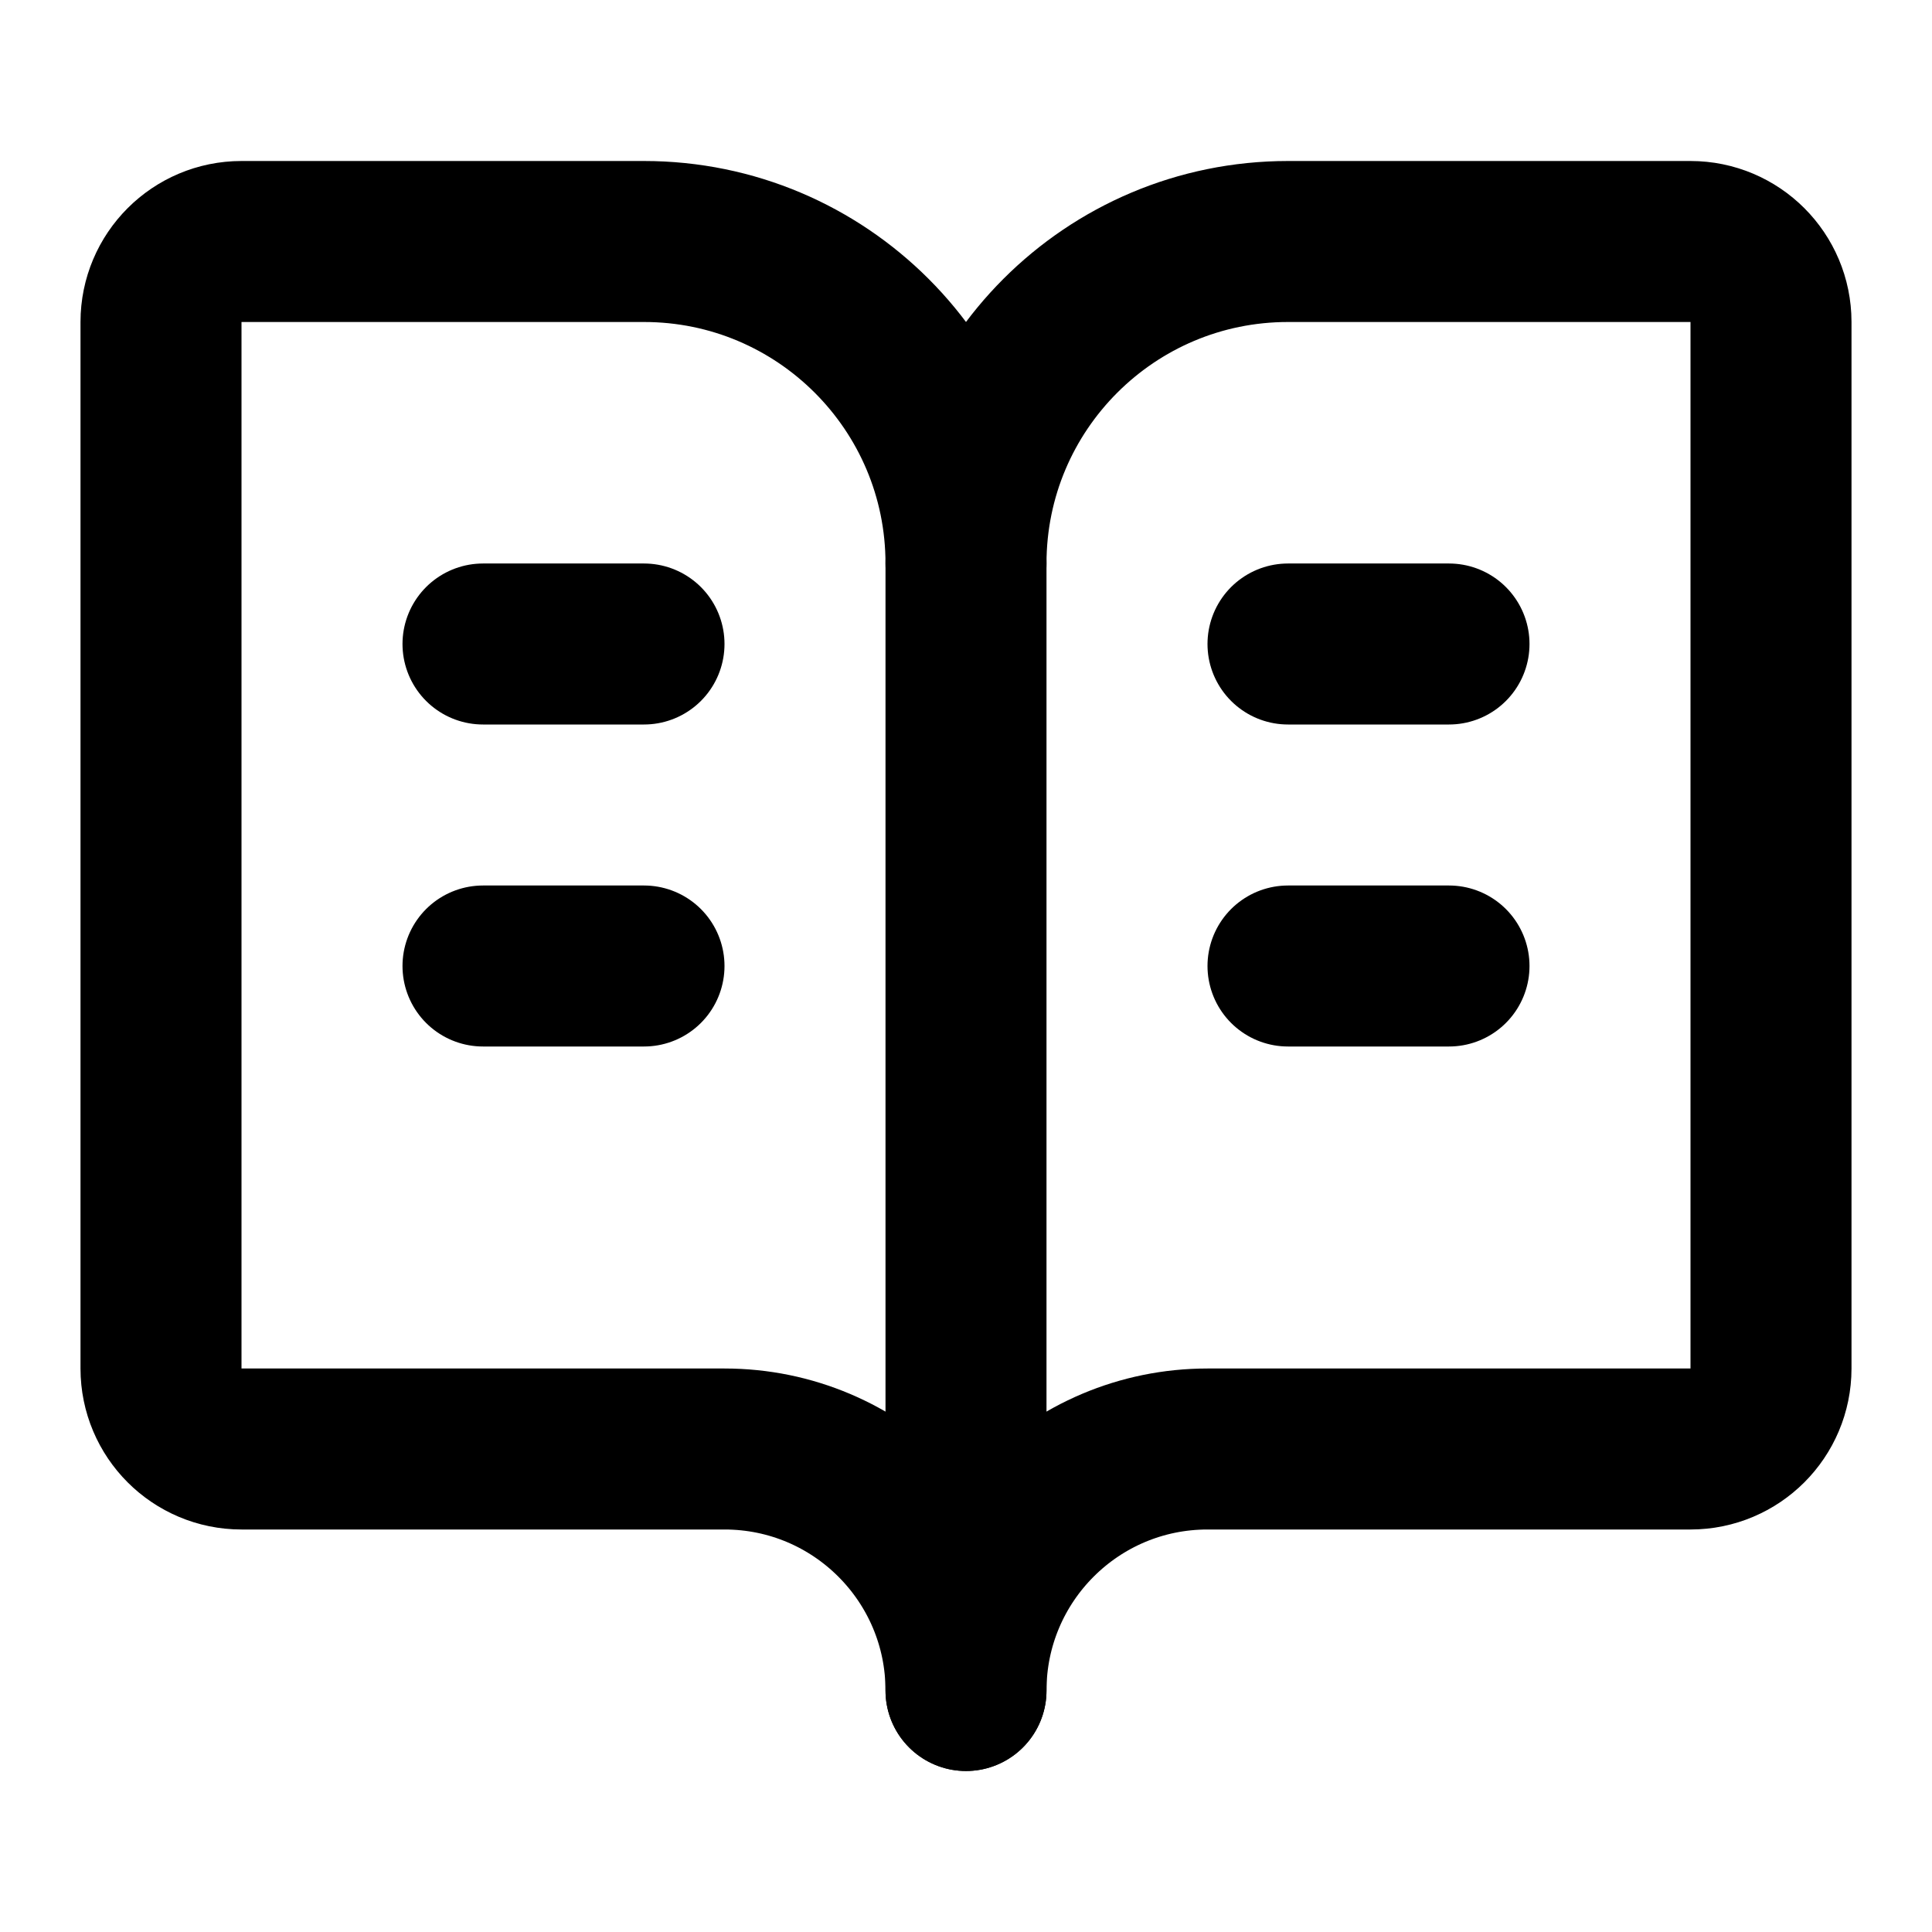
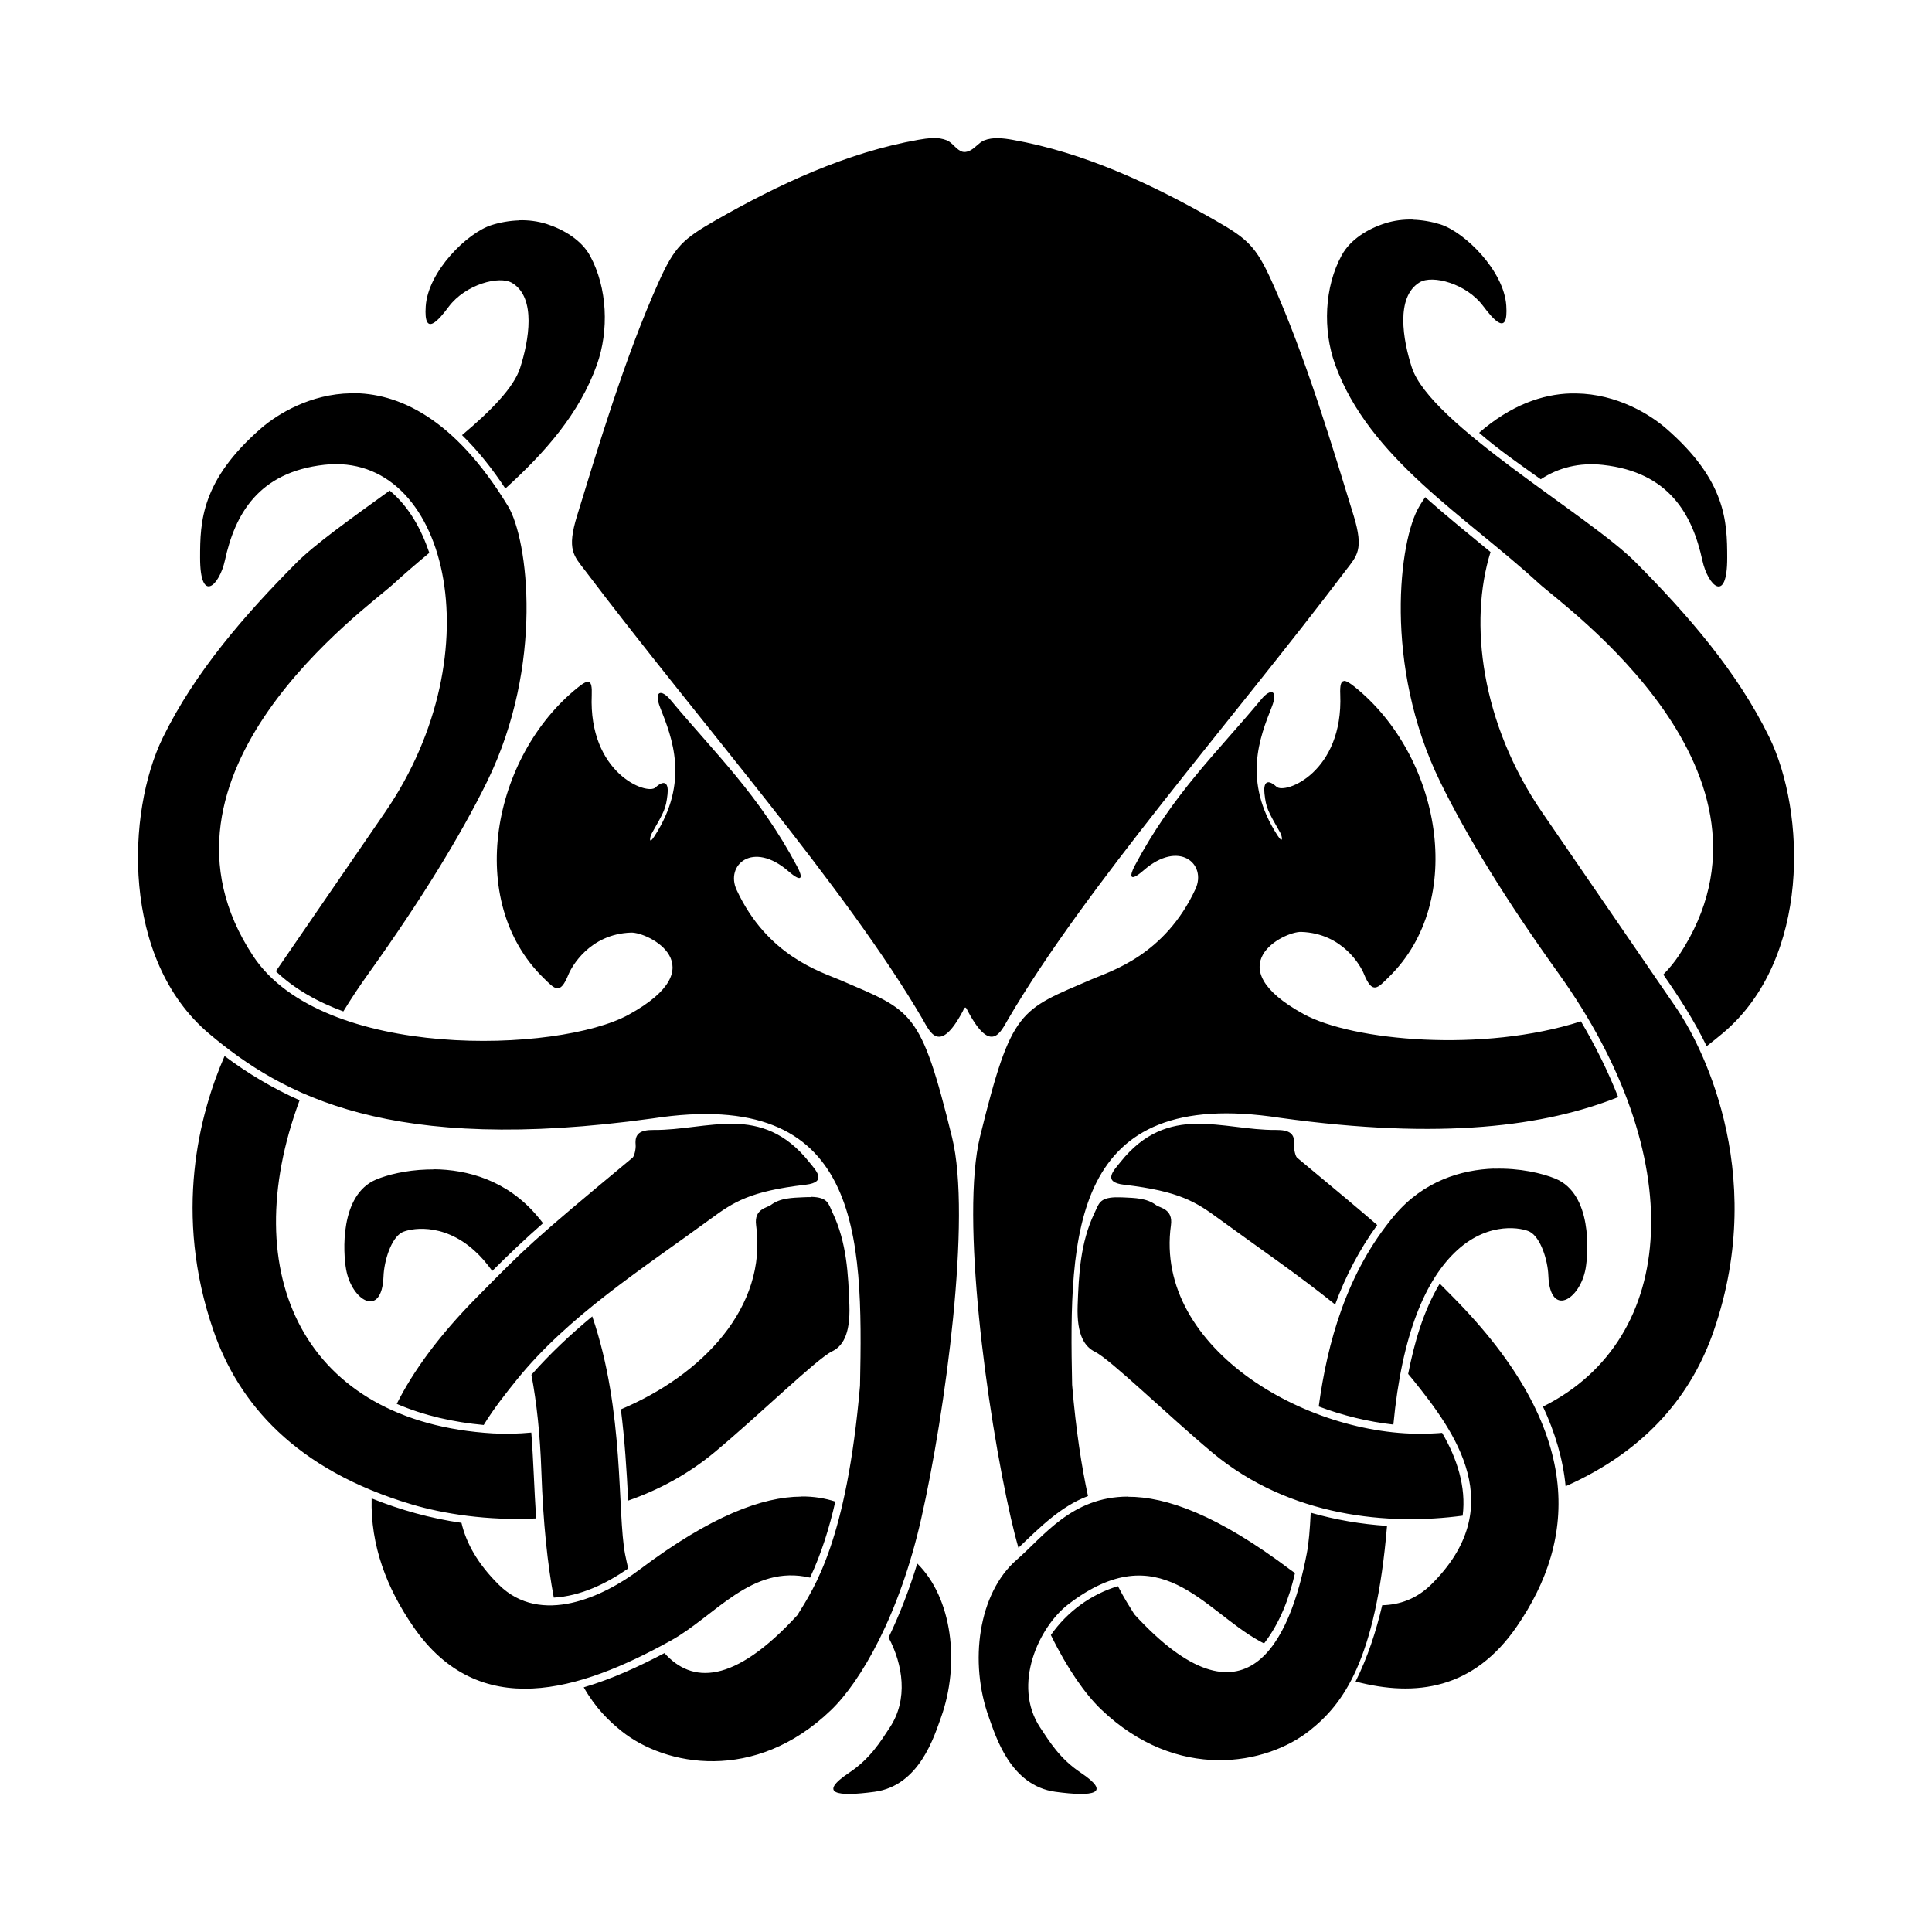
- <svg xmlns="http://www.w3.org/2000/svg" width="24" height="24" viewBox="0 0 24 24" fill="none" stroke="currentColor" stroke-width="2" stroke-linecap="round" stroke-linejoin="round" class="lucide lucide-book-open-text">
-   <path d="M12 7v14" />
-   <path d="M16 12h2" />
-   <path d="M16 8h2" />
-   <path d="M3 18a1 1 0 0 1-1-1V4a1 1 0 0 1 1-1h5a4 4 0 0 1 4 4 4 4 0 0 1 4-4h5a1 1 0 0 1 1 1v13a1 1 0 0 1-1 1h-6a3 3 0 0 0-3 3 3 3 0 0 0-3-3z" />
-   <path d="M6 12h2" />
-   <path d="M6 8h2" />
+ <svg xmlns="http://www.w3.org/2000/svg" fill="#000000" width="800px" height="800px" viewBox="0 0 14 14" role="img" focusable="false" aria-hidden="true">
+   <path d="m 10.238,1.591 c -0.068,-0.002 -0.137,0.007 -0.2,0.027 -0.124,0.039 -0.252,0.116 -0.315,0.231 -0.127,0.231 -0.138,0.542 -0.049,0.79 0.244,0.682 0.948,1.102 1.479,1.59 0.181,0.166 1.886,1.373 1.014,2.693 -0.033,0.05 -0.071,0.096 -0.114,0.14 0.116,0.167 0.226,0.337 0.314,0.519 0.041,-0.032 0.08,-0.063 0.118,-0.095 0.64,-0.539 0.598,-1.606 0.336,-2.144 -0.233,-0.477 -0.593,-0.889 -0.967,-1.266 -0.337,-0.341 -1.491,-1.001 -1.624,-1.415 -0.063,-0.196 -0.119,-0.508 0.057,-0.615 0.094,-0.057 0.34,0.01 0.46,0.171 0.07,0.093 0.184,0.231 0.168,-0.003 -0.017,-0.252 -0.3,-0.531 -0.477,-0.588 -0.064,-0.02 -0.132,-0.032 -0.2,-0.034 z m -0.499,3.344 c -0.021,9.8e-4 -0.03,0.029 -0.027,0.097 0.023,0.564 -0.4,0.726 -0.462,0.669 -0.071,-0.064 -0.096,-0.026 -0.087,0.051 0.012,0.103 0.022,0.121 0.114,0.282 0.015,0.027 0.024,0.087 -0.019,0.021 -0.257,-0.396 -0.128,-0.715 -0.042,-0.933 0.049,-0.124 -0.009,-0.136 -0.075,-0.056 -0.322,0.388 -0.64,0.684 -0.918,1.207 -0.039,0.074 -0.041,0.125 0.064,0.034 0.258,-0.225 0.459,-0.046 0.376,0.135 -0.222,0.479 -0.611,0.594 -0.751,0.654 -0.523,0.226 -0.581,0.209 -0.81,1.139 -0.143,0.579 0.048,1.994 0.223,2.765 0.017,0.074 0.035,0.146 0.055,0.216 0.153,-0.146 0.306,-0.301 0.504,-0.375 -0.046,-0.212 -0.087,-0.474 -0.115,-0.806 -0.023,-1.101 -0.007,-2.168 1.505,-1.935 1.18,0.164 1.927,0.059 2.452,-0.15 -0.075,-0.19 -0.166,-0.373 -0.27,-0.549 -0.708,0.228 -1.655,0.142 -2.01,-0.053 -0.637,-0.35 -0.142,-0.599 -0.017,-0.595 0.303,0.01 0.433,0.251 0.454,0.303 0.062,0.153 0.1,0.104 0.181,0.024 0.57,-0.556 0.374,-1.605 -0.249,-2.104 -0.034,-0.027 -0.058,-0.042 -0.075,-0.042 z m 1.088,3.533 c -0.238,0.008 -0.512,0.09 -0.722,0.339 -0.348,0.414 -0.487,0.926 -0.549,1.385 0.175,0.066 0.356,0.11 0.541,0.131 0.062,-0.655 0.233,-1.055 0.464,-1.265 0.235,-0.213 0.474,-0.158 0.523,-0.133 0.08,0.041 0.132,0.207 0.136,0.319 0.012,0.307 0.229,0.176 0.27,-0.052 0.02,-0.115 0.049,-0.54 -0.219,-0.651 -0.095,-0.039 -0.259,-0.078 -0.445,-0.072 z M 9.498,10.962 c -0.006,0.12 -0.014,0.222 -0.029,0.297 -0.121,0.633 -0.44,1.321 -1.249,0.439 -0.033,-0.053 -0.075,-0.118 -0.119,-0.204 -0.196,0.059 -0.369,0.186 -0.486,0.354 0.12,0.246 0.25,0.429 0.362,0.537 0.553,0.53 1.2,0.405 1.515,0.154 0.239,-0.19 0.477,-0.501 0.559,-1.482 -0.188,-0.012 -0.374,-0.044 -0.555,-0.096 z M 11.381,2.851 c -0.203,0.006 -0.431,0.083 -0.663,0.285 0.14,0.122 0.295,0.229 0.447,0.337 0.127,-0.084 0.279,-0.123 0.451,-0.104 0.48,0.053 0.648,0.36 0.72,0.692 0.04,0.183 0.181,0.321 0.18,-0.02 -3.08e-4,-0.26 -0.007,-0.559 -0.446,-0.939 -0.115,-0.099 -0.352,-0.247 -0.649,-0.251 -0.013,-2e-4 -0.026,-4.2e-4 -0.04,0 z m -1.053,0.751 c -0.015,0.023 -0.03,0.044 -0.044,0.069 -0.144,0.238 -0.262,1.146 0.151,1.992 0.192,0.394 0.48,0.863 0.859,1.391 0.948,1.323 0.874,2.647 -0.113,3.139 0.085,0.182 0.145,0.377 0.164,0.577 0.605,-0.269 0.921,-0.683 1.074,-1.128 0.404,-1.172 -0.117,-2.112 -0.267,-2.331 l -0.977,-1.424 c -0.443,-0.646 -0.533,-1.378 -0.374,-1.887 -0.159,-0.131 -0.319,-0.26 -0.473,-0.397 z m -2.244,5.074 c -0.119,0.004 -0.121,0.048 -0.153,0.114 -0.103,0.215 -0.114,0.447 -0.122,0.671 -0.008,0.22 0.055,0.3 0.126,0.335 0.111,0.054 0.525,0.458 0.849,0.729 0.566,0.473 1.288,0.529 1.815,0.458 0.027,-0.208 -0.042,-0.418 -0.149,-0.6 -0.019,0.002 -0.038,0.003 -0.058,0.004 -0.885,0.052 -2.032,-0.607 -1.907,-1.508 0.017,-0.119 -0.079,-0.125 -0.107,-0.146 -0.069,-0.052 -0.156,-0.052 -0.235,-0.056 -0.022,-10e-4 -0.042,-10e-4 -0.059,-8.6e-4 z m -5.54,-5.826 c -0.296,0.004 -0.534,0.152 -0.649,0.251 -0.438,0.38 -0.445,0.679 -0.445,0.939 -4.02e-4,0.341 0.14,0.203 0.18,0.02 0.072,-0.331 0.241,-0.639 0.721,-0.692 0.888,-0.098 1.24,1.351 0.44,2.517 l -0.792,1.153 c 0.137,0.131 0.309,0.225 0.489,0.291 0.056,-0.092 0.118,-0.185 0.184,-0.277 0.378,-0.528 0.666,-0.997 0.859,-1.391 0.413,-0.846 0.295,-1.753 0.151,-1.992 -0.391,-0.645 -0.801,-0.824 -1.137,-0.82 z m -0.916,4.801 c -0.184,0.421 -0.373,1.145 -0.082,1.989 0.181,0.527 0.592,1.01 1.439,1.262 0.226,0.067 0.548,0.119 0.9,0.101 -0.014,-0.207 -0.019,-0.415 -0.035,-0.622 -0.094,0.009 -0.187,0.011 -0.278,0.006 -1.368,-0.081 -1.869,-1.153 -1.401,-2.414 -0.193,-0.086 -0.375,-0.194 -0.544,-0.321 z m 4.252,1.024 c -0.017,-5.2e-4 -0.037,-3.2e-4 -0.059,8.6e-4 -0.079,0.004 -0.166,0.004 -0.235,0.056 -0.027,0.021 -0.123,0.027 -0.107,0.146 0.083,0.597 -0.392,1.087 -0.98,1.335 0.028,0.219 0.042,0.44 0.053,0.661 0.218,-0.076 0.432,-0.189 0.628,-0.352 0.324,-0.27 0.738,-0.675 0.849,-0.729 0.071,-0.034 0.134,-0.114 0.126,-0.335 -0.008,-0.224 -0.019,-0.455 -0.122,-0.671 -0.031,-0.066 -0.033,-0.11 -0.153,-0.114 z m 2.788,-0.532 c -0.191,0.004 -0.377,0.062 -0.549,0.278 -0.047,0.059 -0.135,0.145 0.026,0.164 0.404,0.047 0.523,0.126 0.688,0.247 0.282,0.206 0.574,0.405 0.842,0.621 0.075,-0.205 0.177,-0.4 0.305,-0.576 -0.131,-0.114 -0.307,-0.26 -0.581,-0.488 -0.012,-0.01 -0.024,-0.063 -0.022,-0.094 0.007,-0.078 -0.029,-0.108 -0.133,-0.107 -0.191,0.002 -0.386,-0.048 -0.577,-0.044 z m 1.764,1.16 c -0.119,0.2 -0.183,0.426 -0.228,0.653 0.011,0.013 0.023,0.027 0.034,0.041 0.309,0.383 0.703,0.923 0.132,1.486 -0.105,0.103 -0.227,0.146 -0.353,0.149 -1.6e-5,6e-5 -8.52e-4,-5e-5 -8.66e-4,0 -0.045,0.192 -0.106,0.378 -0.193,0.553 0.438,0.115 0.857,0.055 1.169,-0.4 0.435,-0.633 0.493,-1.418 -0.462,-2.385 -0.039,-0.04 -0.065,-0.065 -0.097,-0.098 z M 8.172,10.845 c -0.407,0.001 -0.611,0.29 -0.805,0.458 -0.278,0.242 -0.346,0.741 -0.201,1.142 0.049,0.135 0.155,0.495 0.482,0.539 0.274,0.037 0.411,0.014 0.184,-0.138 -0.153,-0.102 -0.227,-0.226 -0.295,-0.328 -0.204,-0.309 -0.009,-0.73 0.206,-0.894 0.661,-0.504 0.976,0.042 1.381,0.266 0.012,0.007 0.024,0.013 0.036,0.019 0.114,-0.148 0.182,-0.326 0.224,-0.51 -0.011,-0.008 -0.021,-0.015 -0.031,-0.022 -0.529,-0.399 -0.902,-0.532 -1.18,-0.531 z M 5.317,8.144 c -0.191,-0.004 -0.387,0.046 -0.578,0.044 -0.104,-8.3e-4 -0.14,0.029 -0.133,0.107 0.003,0.031 -0.01,0.084 -0.022,0.094 -0.748,0.621 -0.767,0.646 -1.13,1.013 -0.268,0.271 -0.457,0.528 -0.579,0.771 0.199,0.086 0.413,0.133 0.63,0.153 0.073,-0.119 0.16,-0.229 0.24,-0.328 0.373,-0.462 0.906,-0.801 1.405,-1.166 0.165,-0.121 0.283,-0.2 0.688,-0.247 0.161,-0.019 0.073,-0.105 0.026,-0.164 -0.172,-0.216 -0.357,-0.274 -0.548,-0.278 z m 0.487,2.701 c -0.277,0.002 -0.648,0.136 -1.171,0.53 -0.258,0.194 -0.713,0.41 -1.018,0.109 -0.154,-0.152 -0.237,-0.303 -0.271,-0.449 -0.223,-0.032 -0.442,-0.093 -0.651,-0.177 -0.009,0.341 0.109,0.649 0.301,0.928 0.478,0.695 1.205,0.47 1.868,0.102 0.32,-0.177 0.584,-0.555 1.008,-0.456 0.083,-0.176 0.14,-0.362 0.183,-0.551 -0.074,-0.024 -0.156,-0.038 -0.248,-0.037 z m 0.843,0.484 c -0.056,0.184 -0.125,0.364 -0.208,0.537 0.104,0.196 0.144,0.448 0.009,0.652 -0.068,0.103 -0.142,0.226 -0.295,0.328 -0.227,0.152 -0.09,0.175 0.184,0.138 0.327,-0.044 0.433,-0.404 0.482,-0.539 0.139,-0.387 0.082,-0.866 -0.173,-1.116 z M 3.762,1.597 c -0.068,0.002 -0.137,0.014 -0.2,0.034 -0.177,0.056 -0.46,0.336 -0.477,0.588 -0.016,0.234 0.098,0.096 0.167,0.003 0.121,-0.161 0.367,-0.228 0.46,-0.171 0.176,0.107 0.12,0.419 0.057,0.615 -0.045,0.141 -0.211,0.311 -0.421,0.487 0.119,0.116 0.222,0.248 0.314,0.387 0.286,-0.259 0.537,-0.543 0.663,-0.896 0.089,-0.248 0.077,-0.558 -0.049,-0.79 -0.062,-0.114 -0.191,-0.191 -0.315,-0.231 -0.064,-0.02 -0.132,-0.029 -0.2,-0.027 z m -0.94,1.959 c -0.278,0.201 -0.542,0.389 -0.676,0.524 -0.374,0.377 -0.734,0.79 -0.967,1.267 -0.262,0.538 -0.303,1.605 0.337,2.144 0.532,0.448 1.311,0.877 3.21,0.614 1.513,-0.233 1.529,0.835 1.506,1.936 -0.097,1.121 -0.33,1.463 -0.454,1.663 -0.464,0.506 -0.766,0.495 -0.963,0.275 -0.188,0.099 -0.382,0.188 -0.585,0.248 0.085,0.149 0.181,0.243 0.276,0.319 0.315,0.251 0.963,0.377 1.515,-0.153 0.218,-0.209 0.497,-0.693 0.654,-1.386 0.175,-0.771 0.367,-2.186 0.224,-2.765 -0.229,-0.93 -0.287,-0.914 -0.81,-1.14 -0.14,-0.06 -0.529,-0.174 -0.751,-0.653 -0.084,-0.181 0.117,-0.36 0.376,-0.135 0.105,0.091 0.103,0.04 0.063,-0.034 -0.278,-0.523 -0.595,-0.82 -0.918,-1.208 -0.066,-0.08 -0.124,-0.068 -0.075,0.056 0.086,0.217 0.215,0.537 -0.042,0.932 -0.043,0.067 -0.034,0.006 -0.019,-0.021 0.092,-0.161 0.102,-0.179 0.114,-0.282 0.009,-0.077 -0.017,-0.115 -0.088,-0.05 -0.063,0.057 -0.485,-0.105 -0.461,-0.67 0.005,-0.12 -0.025,-0.116 -0.101,-0.055 -0.623,0.5 -0.819,1.548 -0.249,2.104 0.082,0.08 0.119,0.129 0.181,-0.024 0.021,-0.052 0.151,-0.294 0.454,-0.304 0.125,-0.004 0.619,0.245 -0.018,0.595 -0.506,0.278 -2.218,0.336 -2.721,-0.426 -0.872,-1.32 0.833,-2.526 1.014,-2.693 0.084,-0.077 0.173,-0.153 0.263,-0.228 -0.058,-0.172 -0.148,-0.336 -0.288,-0.452 z m 0.32,4.918 c -0.016,-1.1e-4 -0.033,3.5e-4 -0.049,8.7e-4 -0.153,0.005 -0.284,0.038 -0.366,0.072 -0.268,0.111 -0.24,0.536 -0.219,0.651 0.04,0.228 0.259,0.359 0.271,0.052 0.004,-0.112 0.055,-0.279 0.135,-0.32 0.049,-0.025 0.289,-0.08 0.524,0.133 0.046,0.041 0.089,0.091 0.129,0.147 0.119,-0.119 0.241,-0.235 0.368,-0.346 -0.014,-0.018 -0.027,-0.035 -0.042,-0.052 -0.218,-0.259 -0.506,-0.337 -0.751,-0.339 z m 1.15,1.065 c -0.158,0.131 -0.306,0.27 -0.441,0.423 5.6e-5,2.8e-4 -5.5e-5,6e-4 0,8.7e-4 0.038,0.201 0.063,0.434 0.072,0.701 0.013,0.377 0.045,0.674 0.09,0.913 0.194,-0.011 0.379,-0.1 0.539,-0.211 -0.008,-0.034 -0.015,-0.068 -0.022,-0.101 -0.059,-0.306 -0.002,-1.034 -0.238,-1.725 z m 2.467,-8.538 c -0.035,4.3e-4 -0.071,0.006 -0.105,0.012 -0.519,0.092 -1.013,0.323 -1.471,0.585 -0.232,0.133 -0.294,0.189 -0.407,0.439 -0.247,0.547 -0.451,1.235 -0.594,1.699 -0.077,0.249 -0.023,0.292 0.056,0.396 0.831,1.1 1.89,2.299 2.448,3.254 0.052,0.09 0.121,0.259 0.29,-0.057 0.019,-0.044 0.023,-0.031 0.04,0.003 0.168,0.312 0.236,0.143 0.289,0.054 0.558,-0.955 1.617,-2.155 2.448,-3.254 0.079,-0.104 0.132,-0.147 0.056,-0.396 -0.143,-0.464 -0.347,-1.152 -0.594,-1.699 -0.113,-0.25 -0.175,-0.307 -0.407,-0.439 -0.458,-0.262 -0.951,-0.493 -1.471,-0.585 -0.068,-0.012 -0.144,-0.021 -0.207,0.005 -0.04,0.017 -0.068,0.061 -0.11,0.077 -0.014,0.005 -0.03,0.009 -0.044,0.005 -0.045,-0.012 -0.072,-0.065 -0.114,-0.083 -0.032,-0.013 -0.067,-0.018 -0.102,-0.017 z" />
</svg>
